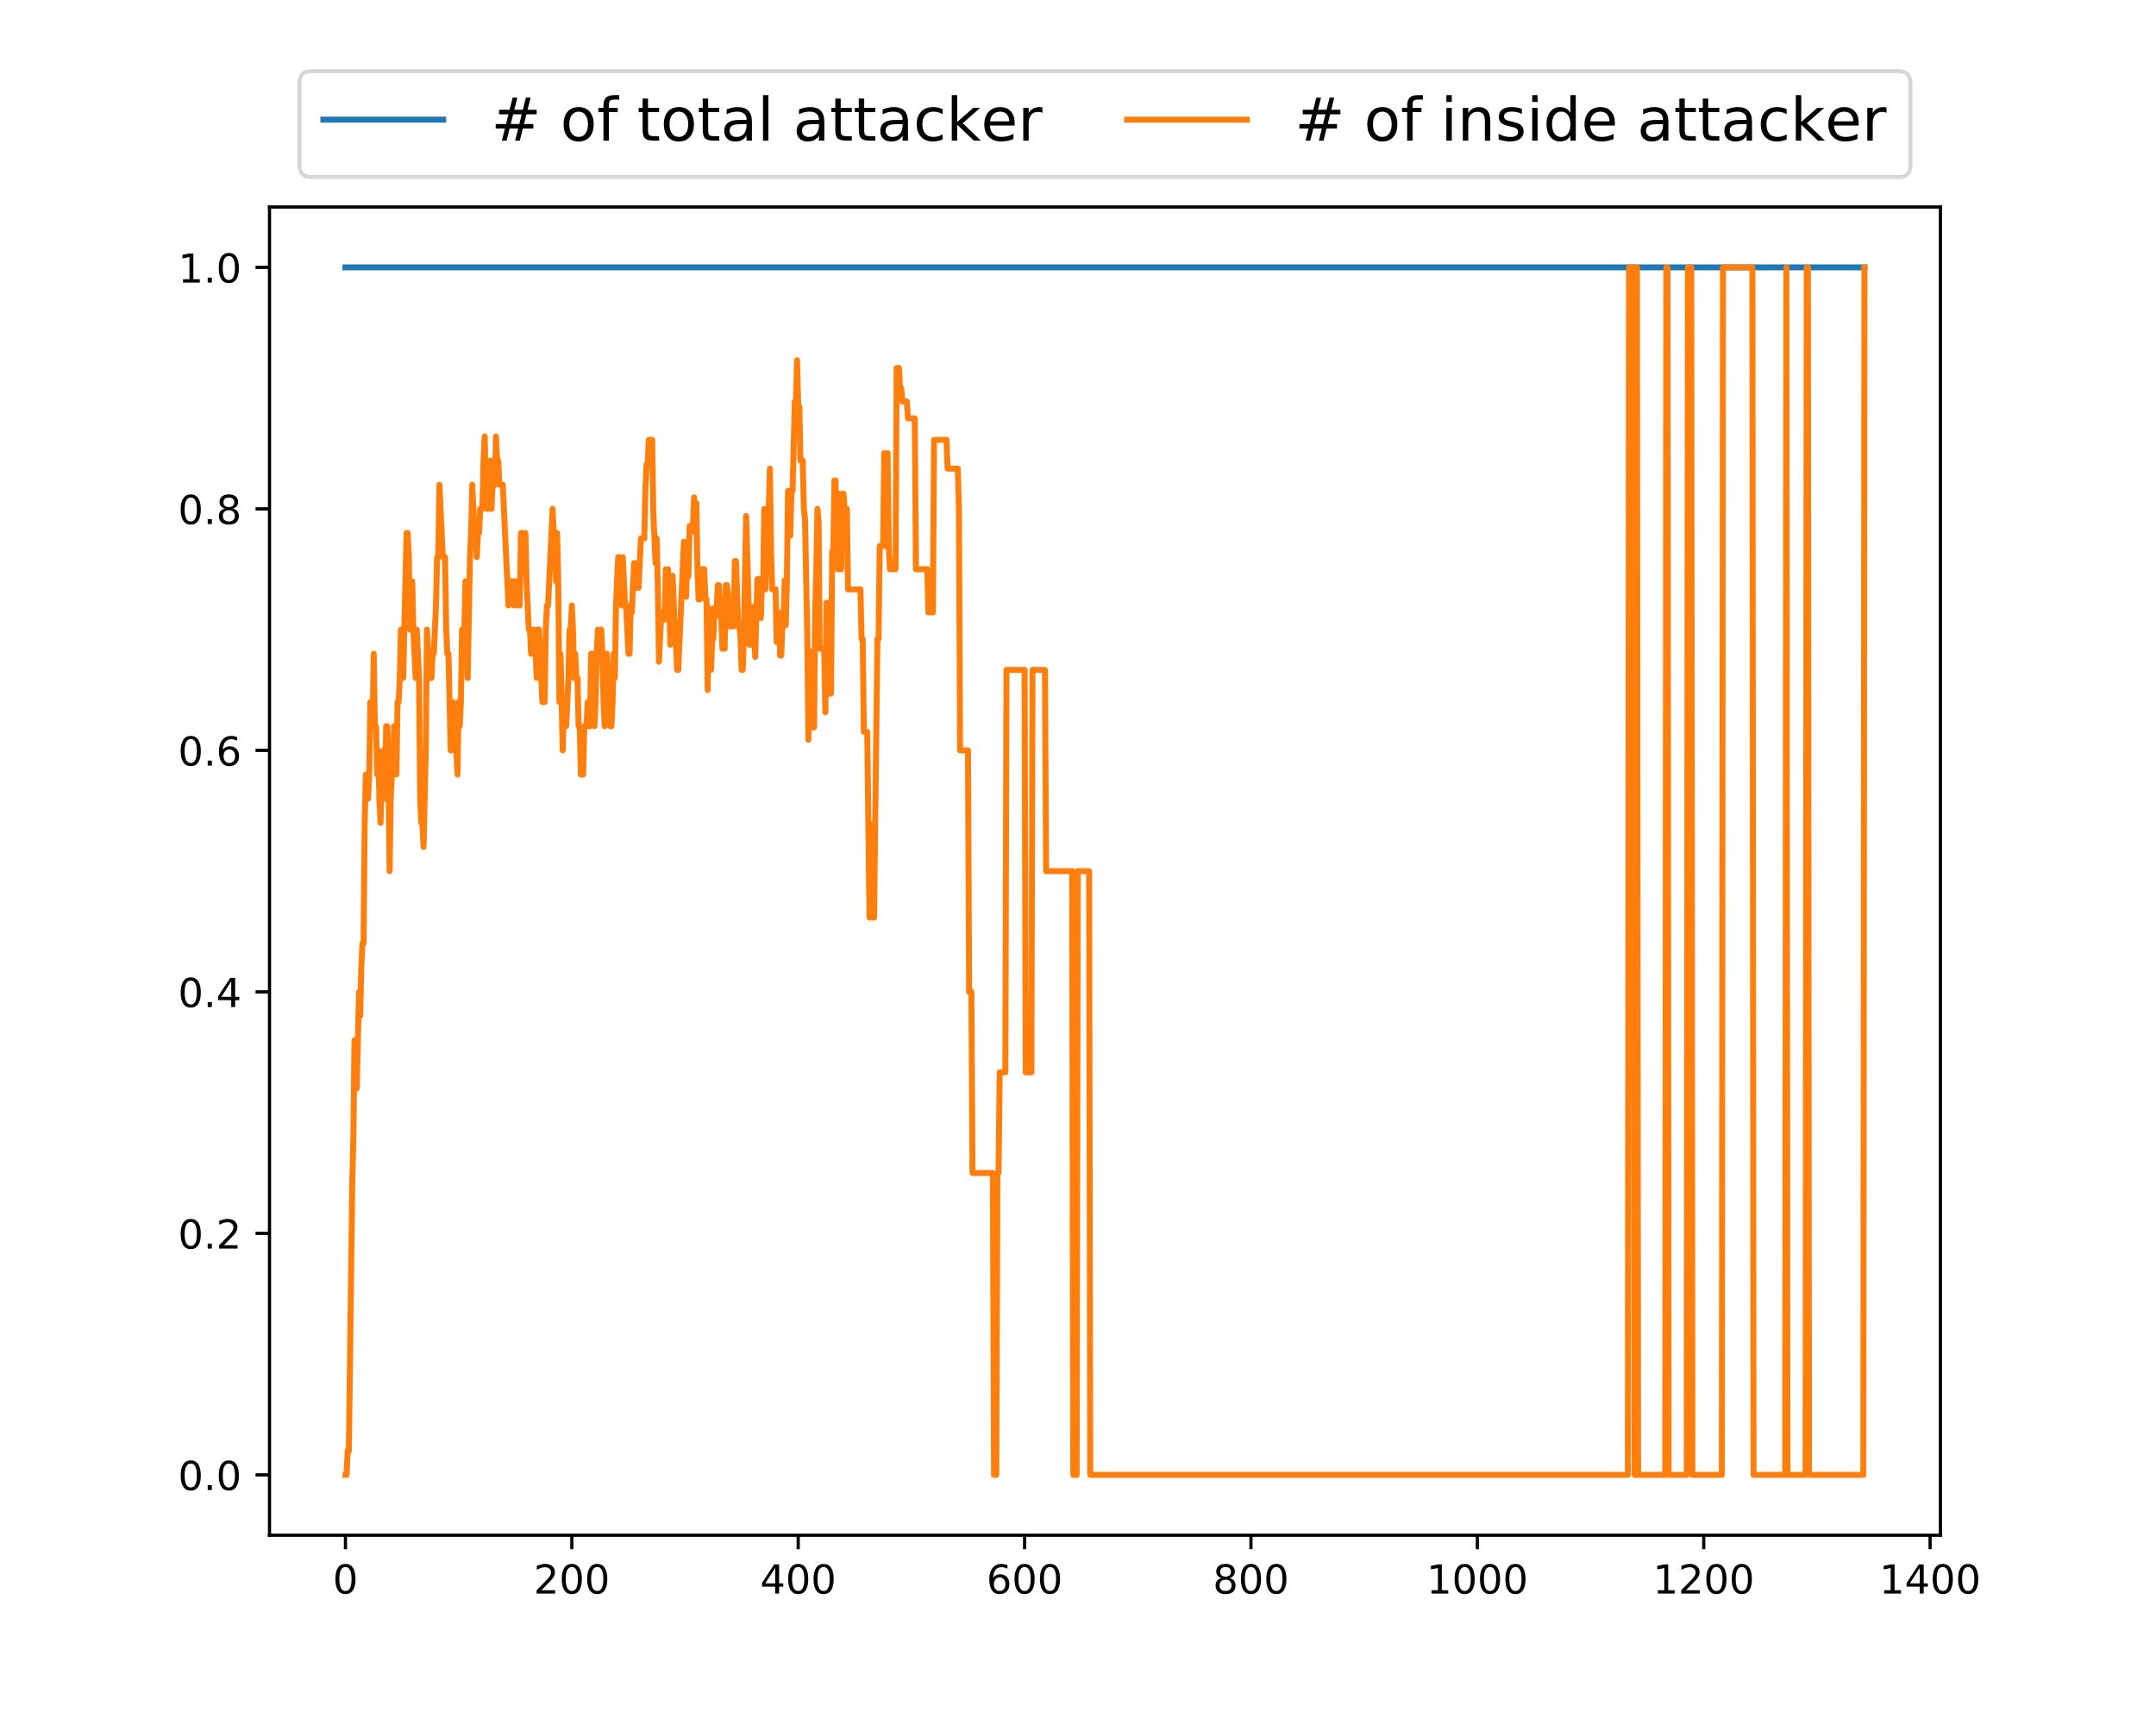
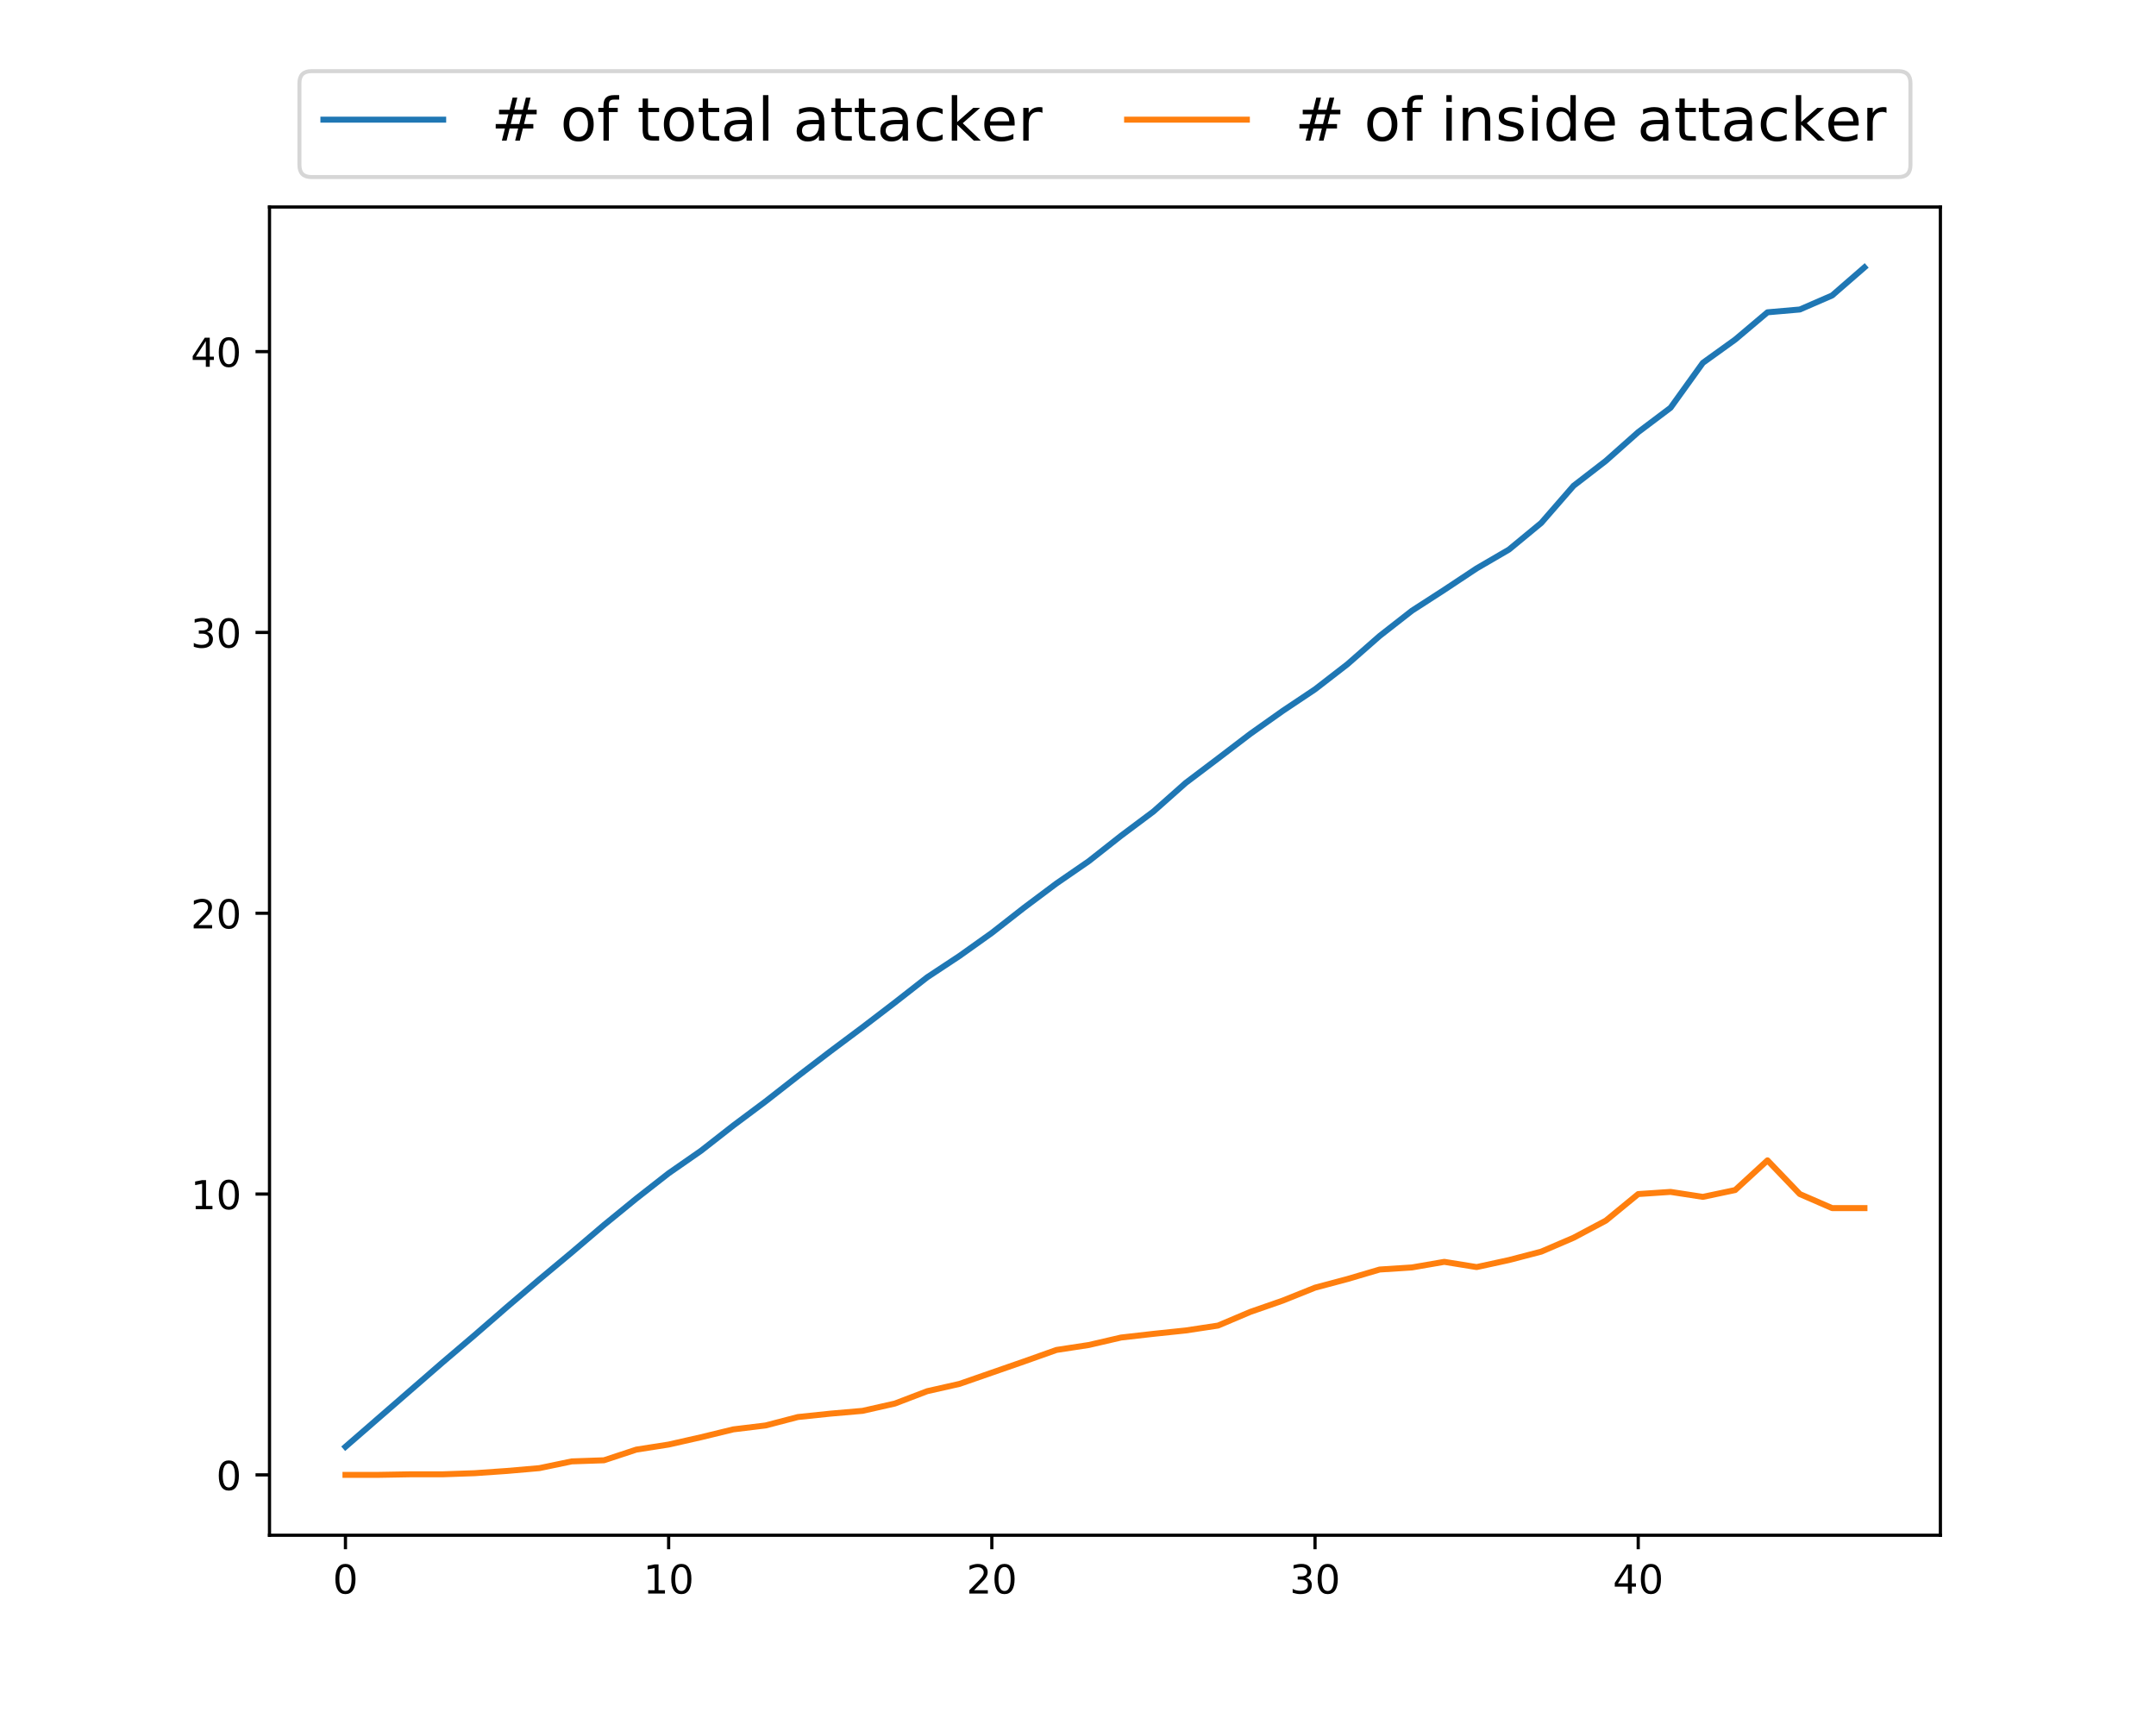
<svg xmlns="http://www.w3.org/2000/svg" xmlns:xlink="http://www.w3.org/1999/xlink" height="432pt" version="1.1" viewBox="0 0 540 432" width="540pt">
  <defs>
    <style type="text/css">
*{stroke-linecap:butt;stroke-linejoin:round;}
  </style>
  </defs>
  <g id="figure_1">
    <g id="patch_1">
      <path d="M 0 432  L 540 432  L 540 0  L 0 0  z " style="fill:#ffffff;" />
    </g>
    <g id="axes_1">
      <g id="patch_2">
        <path d="M 67.5 384.48  L 486 384.48  L 486 51.84  L 67.5 51.84  z " style="fill:#ffffff;" />
      </g>
      <g id="matplotlib.axis_1">
        <g id="xtick_1">
          <g id="line2d_1">
            <defs>
-               <path d="M 0 0  L 0 3.5  " id="mf6041e10b8" style="stroke:#000000;stroke-width:0.8;" />
-             </defs>
-             <g>
-               <use style="stroke:#000000;stroke-width:0.8;" x="86.523" xlink:href="#mf6041e10b8" y="384.48" />
+               <path d="M 0 0  L 0 3.5  " id="m446673464d" style="stroke:#000000;stroke-width:0.8;" />
+             </defs>
+             <g>
+               <use style="stroke:#000000;stroke-width:0.8;" x="86.523" xlink:href="#m446673464d" y="384.48" />
            </g>
          </g>
          <g id="text_1">
            <defs>
              <path d="M 31.781 66.406  Q 24.172 66.406 20.328 58.906  Q 16.5 51.422 16.5 36.375  Q 16.5 21.391 20.328 13.891  Q 24.172 6.391 31.781 6.391  Q 39.453 6.391 43.281 13.891  Q 47.125 21.391 47.125 36.375  Q 47.125 51.422 43.281 58.906  Q 39.453 66.406 31.781 66.406  z M 31.781 74.219  Q 44.047 74.219 50.516 64.516  Q 56.984 54.828 56.984 36.375  Q 56.984 17.969 50.516 8.266  Q 44.047 -1.422 31.781 -1.422  Q 19.531 -1.422 13.062 8.266  Q 6.594 17.969 6.594 36.375  Q 6.594 54.828 13.062 64.516  Q 19.531 74.219 31.781 74.219  z " id="DejaVuSans-48" />
            </defs>
            <g transform="translate(83.34148 399.0784)scale(0.1 -0.1)">
              <use xlink:href="#DejaVuSans-48" />
            </g>
          </g>
        </g>
        <g id="xtick_2">
          <g id="line2d_2">
            <g>
-               <use style="stroke:#000000;stroke-width:0.8;" x="143.222" xlink:href="#mf6041e10b8" y="384.48" />
+               <use style="stroke:#000000;stroke-width:0.8;" x="167.471" xlink:href="#m446673464d" y="384.48" />
            </g>
          </g>
          <g id="text_2">
            <defs>
-               <path d="M 19.188 8.297  L 53.609 8.297  L 53.609 0  L 7.328 0  L 7.328 8.297  Q 12.938 14.109 22.625 23.891  Q 32.328 33.688 34.812 36.531  Q 39.547 41.844 41.422 45.531  Q 43.312 49.219 43.312 52.781  Q 43.312 58.594 39.234 62.25  Q 35.156 65.922 28.609 65.922  Q 23.969 65.922 18.812 64.312  Q 13.672 62.703 7.812 59.422  L 7.812 69.391  Q 13.766 71.781 18.938 73  Q 24.125 74.219 28.422 74.219  Q 39.75 74.219 46.484 68.547  Q 53.219 62.891 53.219 53.422  Q 53.219 48.922 51.531 44.891  Q 49.859 40.875 45.406 35.406  Q 44.188 33.984 37.641 27.219  Q 31.109 20.453 19.188 8.297  z " id="DejaVuSans-50" />
-             </defs>
-             <g transform="translate(133.6786 399.0784)scale(0.1 -0.1)">
-               <use xlink:href="#DejaVuSans-50" />
-               <use x="63.623" xlink:href="#DejaVuSans-48" />
-               <use x="127.246" xlink:href="#DejaVuSans-48" />
+               <path d="M 12.406 8.297  L 28.516 8.297  L 28.516 63.922  L 10.984 60.406  L 10.984 69.391  L 28.422 72.906  L 38.281 72.906  L 38.281 8.297  L 54.391 8.297  L 54.391 0  L 12.406 0  z " id="DejaVuSans-49" />
+             </defs>
+             <g transform="translate(161.108 399.0784)scale(0.1 -0.1)">
+               <use xlink:href="#DejaVuSans-49" />
+               <use x="63.623" xlink:href="#DejaVuSans-48" />
            </g>
          </g>
        </g>
        <g id="xtick_3">
          <g id="line2d_3">
            <g>
-               <use style="stroke:#000000;stroke-width:0.8;" x="199.922" xlink:href="#mf6041e10b8" y="384.48" />
+               <use style="stroke:#000000;stroke-width:0.8;" x="248.418" xlink:href="#m446673464d" y="384.48" />
            </g>
          </g>
          <g id="text_3">
            <defs>
-               <path d="M 37.797 64.312  L 12.891 25.391  L 37.797 25.391  z M 35.203 72.906  L 47.609 72.906  L 47.609 25.391  L 58.016 25.391  L 58.016 17.188  L 47.609 17.188  L 47.609 0  L 37.797 0  L 37.797 17.188  L 4.891 17.188  L 4.891 26.703  z " id="DejaVuSans-52" />
-             </defs>
-             <g transform="translate(190.3782 399.0784)scale(0.1 -0.1)">
-               <use xlink:href="#DejaVuSans-52" />
-               <use x="63.623" xlink:href="#DejaVuSans-48" />
-               <use x="127.246" xlink:href="#DejaVuSans-48" />
+               <path d="M 19.188 8.297  L 53.609 8.297  L 53.609 0  L 7.328 0  L 7.328 8.297  Q 12.938 14.109 22.625 23.891  Q 32.328 33.688 34.812 36.531  Q 39.547 41.844 41.422 45.531  Q 43.312 49.219 43.312 52.781  Q 43.312 58.594 39.234 62.25  Q 35.156 65.922 28.609 65.922  Q 23.969 65.922 18.812 64.312  Q 13.672 62.703 7.812 59.422  L 7.812 69.391  Q 13.766 71.781 18.938 73  Q 24.125 74.219 28.422 74.219  Q 39.75 74.219 46.484 68.547  Q 53.219 62.891 53.219 53.422  Q 53.219 48.922 51.531 44.891  Q 49.859 40.875 45.406 35.406  Q 44.188 33.984 37.641 27.219  Q 31.109 20.453 19.188 8.297  z " id="DejaVuSans-50" />
+             </defs>
+             <g transform="translate(242.0558 399.0784)scale(0.1 -0.1)">
+               <use xlink:href="#DejaVuSans-50" />
+               <use x="63.623" xlink:href="#DejaVuSans-48" />
            </g>
          </g>
        </g>
        <g id="xtick_4">
          <g id="line2d_4">
            <g>
-               <use style="stroke:#000000;stroke-width:0.8;" x="256.622" xlink:href="#mf6041e10b8" y="384.48" />
+               <use style="stroke:#000000;stroke-width:0.8;" x="329.366" xlink:href="#m446673464d" y="384.48" />
            </g>
          </g>
          <g id="text_4">
            <defs>
-               <path d="M 33.016 40.375  Q 26.375 40.375 22.484 35.828  Q 18.609 31.297 18.609 23.391  Q 18.609 15.531 22.484 10.953  Q 26.375 6.391 33.016 6.391  Q 39.656 6.391 43.531 10.953  Q 47.406 15.531 47.406 23.391  Q 47.406 31.297 43.531 35.828  Q 39.656 40.375 33.016 40.375  z M 52.594 71.297  L 52.594 62.312  Q 48.875 64.062 45.094 64.984  Q 41.312 65.922 37.594 65.922  Q 27.828 65.922 22.672 59.328  Q 17.531 52.734 16.797 39.406  Q 19.672 43.656 24.016 45.922  Q 28.375 48.188 33.594 48.188  Q 44.578 48.188 50.953 41.516  Q 57.328 34.859 57.328 23.391  Q 57.328 12.156 50.688 5.359  Q 44.047 -1.422 33.016 -1.422  Q 20.359 -1.422 13.672 8.266  Q 6.984 17.969 6.984 36.375  Q 6.984 53.656 15.188 63.938  Q 23.391 74.219 37.203 74.219  Q 40.922 74.219 44.703 73.484  Q 48.484 72.75 52.594 71.297  z " id="DejaVuSans-54" />
-             </defs>
-             <g transform="translate(247.0779 399.0784)scale(0.1 -0.1)">
-               <use xlink:href="#DejaVuSans-54" />
-               <use x="63.623" xlink:href="#DejaVuSans-48" />
-               <use x="127.246" xlink:href="#DejaVuSans-48" />
+               <path d="M 40.578 39.312  Q 47.656 37.797 51.625 33  Q 55.609 28.219 55.609 21.188  Q 55.609 10.406 48.188 4.484  Q 40.766 -1.422 27.094 -1.422  Q 22.516 -1.422 17.656 -0.516  Q 12.797 0.391 7.625 2.203  L 7.625 11.719  Q 11.719 9.328 16.594 8.109  Q 21.484 6.891 26.812 6.891  Q 36.078 6.891 40.938 10.547  Q 45.797 14.203 45.797 21.188  Q 45.797 27.641 41.281 31.266  Q 36.766 34.906 28.719 34.906  L 20.219 34.906  L 20.219 43.016  L 29.109 43.016  Q 36.375 43.016 40.234 45.922  Q 44.094 48.828 44.094 54.297  Q 44.094 59.906 40.109 62.906  Q 36.141 65.922 28.719 65.922  Q 24.656 65.922 20.016 65.031  Q 15.375 64.156 9.812 62.312  L 9.812 71.094  Q 15.438 72.656 20.344 73.438  Q 25.25 74.219 29.594 74.219  Q 40.828 74.219 47.359 69.109  Q 53.906 64.016 53.906 55.328  Q 53.906 49.266 50.438 45.094  Q 46.969 40.922 40.578 39.312  z " id="DejaVuSans-51" />
+             </defs>
+             <g transform="translate(323.0036 399.0784)scale(0.1 -0.1)">
+               <use xlink:href="#DejaVuSans-51" />
+               <use x="63.623" xlink:href="#DejaVuSans-48" />
            </g>
          </g>
        </g>
        <g id="xtick_5">
          <g id="line2d_5">
            <g>
-               <use style="stroke:#000000;stroke-width:0.8;" x="313.321" xlink:href="#mf6041e10b8" y="384.48" />
+               <use style="stroke:#000000;stroke-width:0.8;" x="410.314" xlink:href="#m446673464d" y="384.48" />
            </g>
          </g>
          <g id="text_5">
            <defs>
-               <path d="M 31.781 34.625  Q 24.75 34.625 20.719 30.859  Q 16.703 27.094 16.703 20.516  Q 16.703 13.922 20.719 10.156  Q 24.75 6.391 31.781 6.391  Q 38.812 6.391 42.859 10.172  Q 46.922 13.969 46.922 20.516  Q 46.922 27.094 42.891 30.859  Q 38.875 34.625 31.781 34.625  z M 21.922 38.812  Q 15.578 40.375 12.031 44.719  Q 8.5 49.078 8.5 55.328  Q 8.5 64.062 14.719 69.141  Q 20.953 74.219 31.781 74.219  Q 42.672 74.219 48.875 69.141  Q 55.078 64.062 55.078 55.328  Q 55.078 49.078 51.531 44.719  Q 48 40.375 41.703 38.812  Q 48.828 37.156 52.797 32.312  Q 56.781 27.484 56.781 20.516  Q 56.781 9.906 50.312 4.234  Q 43.844 -1.422 31.781 -1.422  Q 19.734 -1.422 13.25 4.234  Q 6.781 9.906 6.781 20.516  Q 6.781 27.484 10.781 32.312  Q 14.797 37.156 21.922 38.812  z M 18.312 54.391  Q 18.312 48.734 21.844 45.562  Q 25.391 42.391 31.781 42.391  Q 38.141 42.391 41.719 45.562  Q 45.312 48.734 45.312 54.391  Q 45.312 60.062 41.719 63.234  Q 38.141 66.406 31.781 66.406  Q 25.391 66.406 21.844 63.234  Q 18.312 60.062 18.312 54.391  z " id="DejaVuSans-56" />
-             </defs>
-             <g transform="translate(303.7775 399.0784)scale(0.1 -0.1)">
-               <use xlink:href="#DejaVuSans-56" />
-               <use x="63.623" xlink:href="#DejaVuSans-48" />
-               <use x="127.246" xlink:href="#DejaVuSans-48" />
-             </g>
-           </g>
-         </g>
-         <g id="xtick_6">
-           <g id="line2d_6">
-             <g>
-               <use style="stroke:#000000;stroke-width:0.8;" x="370.021" xlink:href="#mf6041e10b8" y="384.48" />
-             </g>
-           </g>
-           <g id="text_6">
-             <defs>
-               <path d="M 12.406 8.297  L 28.516 8.297  L 28.516 63.922  L 10.984 60.406  L 10.984 69.391  L 28.422 72.906  L 38.281 72.906  L 38.281 8.297  L 54.391 8.297  L 54.391 0  L 12.406 0  z " id="DejaVuSans-49" />
-             </defs>
-             <g transform="translate(357.2959 399.0784)scale(0.1 -0.1)">
-               <use xlink:href="#DejaVuSans-49" />
-               <use x="63.623" xlink:href="#DejaVuSans-48" />
-               <use x="127.246" xlink:href="#DejaVuSans-48" />
-               <use x="190.869" xlink:href="#DejaVuSans-48" />
-             </g>
-           </g>
-         </g>
-         <g id="xtick_7">
-           <g id="line2d_7">
-             <g>
-               <use style="stroke:#000000;stroke-width:0.8;" x="426.721" xlink:href="#mf6041e10b8" y="384.48" />
-             </g>
-           </g>
-           <g id="text_7">
-             <g transform="translate(413.9955 399.0784)scale(0.1 -0.1)">
-               <use xlink:href="#DejaVuSans-49" />
-               <use x="63.623" xlink:href="#DejaVuSans-50" />
-               <use x="127.246" xlink:href="#DejaVuSans-48" />
-               <use x="190.869" xlink:href="#DejaVuSans-48" />
-             </g>
-           </g>
-         </g>
-         <g id="xtick_8">
-           <g id="line2d_8">
-             <g>
-               <use style="stroke:#000000;stroke-width:0.8;" x="483.42" xlink:href="#mf6041e10b8" y="384.48" />
-             </g>
-           </g>
-           <g id="text_8">
-             <g transform="translate(470.6952 399.0784)scale(0.1 -0.1)">
-               <use xlink:href="#DejaVuSans-49" />
-               <use x="63.623" xlink:href="#DejaVuSans-52" />
-               <use x="127.246" xlink:href="#DejaVuSans-48" />
-               <use x="190.869" xlink:href="#DejaVuSans-48" />
+               <path d="M 37.797 64.312  L 12.891 25.391  L 37.797 25.391  z M 35.203 72.906  L 47.609 72.906  L 47.609 25.391  L 58.016 25.391  L 58.016 17.188  L 47.609 17.188  L 47.609 0  L 37.797 0  L 37.797 17.188  L 4.891 17.188  L 4.891 26.703  z " id="DejaVuSans-52" />
+             </defs>
+             <g transform="translate(403.9513 399.0784)scale(0.1 -0.1)">
+               <use xlink:href="#DejaVuSans-52" />
+               <use x="63.623" xlink:href="#DejaVuSans-48" />
            </g>
          </g>
        </g>
      </g>
      <g id="matplotlib.axis_2">
        <g id="ytick_1">
+           <g id="line2d_6">
+             <defs>
+               <path d="M 0 0  L -3.5 0  " id="m85ae3be8d2" style="stroke:#000000;stroke-width:0.8;" />
+             </defs>
+             <g>
+               <use style="stroke:#000000;stroke-width:0.8;" x="67.5" xlink:href="#m85ae3be8d2" y="369.36" />
+             </g>
+           </g>
+           <g id="text_6">
+             <g transform="translate(54.1375 373.1592)scale(0.1 -0.1)">
+               <use xlink:href="#DejaVuSans-48" />
+             </g>
+           </g>
+         </g>
+         <g id="ytick_2">
+           <g id="line2d_7">
+             <g>
+               <use style="stroke:#000000;stroke-width:0.8;" x="67.5" xlink:href="#m85ae3be8d2" y="299.034" />
+             </g>
+           </g>
+           <g id="text_7">
+             <g transform="translate(47.775 302.8336)scale(0.1 -0.1)">
+               <use xlink:href="#DejaVuSans-49" />
+               <use x="63.623" xlink:href="#DejaVuSans-48" />
+             </g>
+           </g>
+         </g>
+         <g id="ytick_3">
+           <g id="line2d_8">
+             <g>
+               <use style="stroke:#000000;stroke-width:0.8;" x="67.5" xlink:href="#m85ae3be8d2" y="228.709" />
+             </g>
+           </g>
+           <g id="text_8">
+             <g transform="translate(47.775 232.5081)scale(0.1 -0.1)">
+               <use xlink:href="#DejaVuSans-50" />
+               <use x="63.623" xlink:href="#DejaVuSans-48" />
+             </g>
+           </g>
+         </g>
+         <g id="ytick_4">
          <g id="line2d_9">
-             <defs>
-               <path d="M 0 0  L -3.5 0  " id="mbf4088a7c7" style="stroke:#000000;stroke-width:0.8;" />
-             </defs>
-             <g>
-               <use style="stroke:#000000;stroke-width:0.8;" x="67.5" xlink:href="#mbf4088a7c7" y="369.36" />
+             <g>
+               <use style="stroke:#000000;stroke-width:0.8;" x="67.5" xlink:href="#m85ae3be8d2" y="158.383" />
            </g>
          </g>
          <g id="text_9">
-             <defs>
-               <path d="M 10.688 12.406  L 21 12.406  L 21 0  L 10.688 0  z " id="DejaVuSans-46" />
-             </defs>
-             <g transform="translate(44.59687 373.1592)scale(0.1 -0.1)">
-               <use xlink:href="#DejaVuSans-48" />
-               <use x="63.623" xlink:href="#DejaVuSans-46" />
-               <use x="95.41" xlink:href="#DejaVuSans-48" />
-             </g>
-           </g>
-         </g>
-         <g id="ytick_2">
+             <g transform="translate(47.775 162.1825)scale(0.1 -0.1)">
+               <use xlink:href="#DejaVuSans-51" />
+               <use x="63.623" xlink:href="#DejaVuSans-48" />
+             </g>
+           </g>
+         </g>
+         <g id="ytick_5">
          <g id="line2d_10">
            <g>
-               <use style="stroke:#000000;stroke-width:0.8;" x="67.5" xlink:href="#mbf4088a7c7" y="308.88" />
+               <use style="stroke:#000000;stroke-width:0.8;" x="67.5" xlink:href="#m85ae3be8d2" y="88.058" />
            </g>
          </g>
          <g id="text_10">
-             <g transform="translate(44.59687 312.6792)scale(0.1 -0.1)">
-               <use xlink:href="#DejaVuSans-48" />
-               <use x="63.623" xlink:href="#DejaVuSans-46" />
-               <use x="95.41" xlink:href="#DejaVuSans-50" />
-             </g>
-           </g>
-         </g>
-         <g id="ytick_3">
-           <g id="line2d_11">
-             <g>
-               <use style="stroke:#000000;stroke-width:0.8;" x="67.5" xlink:href="#mbf4088a7c7" y="248.4" />
-             </g>
-           </g>
-           <g id="text_11">
-             <g transform="translate(44.59687 252.1992)scale(0.1 -0.1)">
-               <use xlink:href="#DejaVuSans-48" />
-               <use x="63.623" xlink:href="#DejaVuSans-46" />
-               <use x="95.41" xlink:href="#DejaVuSans-52" />
-             </g>
-           </g>
-         </g>
-         <g id="ytick_4">
-           <g id="line2d_12">
-             <g>
-               <use style="stroke:#000000;stroke-width:0.8;" x="67.5" xlink:href="#mbf4088a7c7" y="187.92" />
-             </g>
-           </g>
-           <g id="text_12">
-             <g transform="translate(44.59687 191.7192)scale(0.1 -0.1)">
-               <use xlink:href="#DejaVuSans-48" />
-               <use x="63.623" xlink:href="#DejaVuSans-46" />
-               <use x="95.41" xlink:href="#DejaVuSans-54" />
-             </g>
-           </g>
-         </g>
-         <g id="ytick_5">
-           <g id="line2d_13">
-             <g>
-               <use style="stroke:#000000;stroke-width:0.8;" x="67.5" xlink:href="#mbf4088a7c7" y="127.44" />
-             </g>
-           </g>
-           <g id="text_13">
-             <g transform="translate(44.59687 131.2392)scale(0.1 -0.1)">
-               <use xlink:href="#DejaVuSans-48" />
-               <use x="63.623" xlink:href="#DejaVuSans-46" />
-               <use x="95.41" xlink:href="#DejaVuSans-56" />
-             </g>
-           </g>
-         </g>
-         <g id="ytick_6">
-           <g id="line2d_14">
-             <g>
-               <use style="stroke:#000000;stroke-width:0.8;" x="67.5" xlink:href="#mbf4088a7c7" y="66.96" />
-             </g>
-           </g>
-           <g id="text_14">
-             <g transform="translate(44.59687 70.75922)scale(0.1 -0.1)">
-               <use xlink:href="#DejaVuSans-49" />
-               <use x="63.623" xlink:href="#DejaVuSans-46" />
-               <use x="95.41" xlink:href="#DejaVuSans-48" />
-             </g>
-           </g>
-         </g>
-       </g>
-       <g id="line2d_15">
-         <path clip-path="url(#p715ddc613b)" d="M 86.523 66.96  L 466.977 66.96  L 466.977 66.96  " style="fill:none;stroke:#1f77b4;stroke-linecap:square;stroke-width:1.5;" />
-       </g>
-       <g id="line2d_16">
-         <path clip-path="url(#p715ddc613b)" d="M 86.523 369.36  L 86.806 369.36  L 87.09 363.312  L 87.373 363.312  L 88.224 296.784  L 88.507 284.688  L 88.791 260.496  L 89.358 272.592  L 89.925 248.4  L 90.208 254.448  L 90.492 242.352  L 90.775 236.304  L 91.059 236.304  L 91.342 206.064  L 91.626 193.968  L 91.909 200.016  L 92.193 200.016  L 92.476 193.968  L 92.76 175.824  L 93.043 181.872  L 93.327 181.872  L 93.61 163.728  L 93.894 181.872  L 94.177 181.872  L 94.461 193.968  L 94.744 187.92  L 95.028 200.016  L 95.311 206.064  L 95.595 193.968  L 95.878 193.968  L 96.162 187.92  L 96.445 200.016  L 96.729 181.872  L 97.012 181.872  L 97.296 193.968  L 97.579 218.16  L 97.863 200.016  L 98.146 193.968  L 98.43 193.968  L 98.713 181.872  L 99.28 193.968  L 99.564 175.824  L 99.847 175.824  L 100.131 169.776  L 100.414 157.68  L 100.698 157.68  L 100.981 169.776  L 101.832 133.488  L 102.115 133.488  L 102.399 139.536  L 102.682 157.68  L 102.966 145.584  L 103.249 145.584  L 103.533 157.68  L 104.1 169.776  L 104.383 157.68  L 104.95 169.776  L 105.234 200.016  L 105.517 206.064  L 105.801 206.064  L 106.084 212.112  L 106.651 187.92  L 106.935 157.68  L 107.502 169.776  L 108.069 169.776  L 108.352 163.728  L 108.636 163.728  L 109.203 151.632  L 109.486 139.536  L 109.77 139.536  L 110.053 121.392  L 110.904 139.536  L 111.471 139.536  L 111.754 157.68  L 112.038 163.728  L 112.321 163.728  L 112.888 187.92  L 113.172 175.824  L 113.455 175.824  L 113.739 187.92  L 114.022 181.872  L 114.589 193.968  L 114.873 175.824  L 115.156 181.872  L 115.44 175.824  L 115.723 157.68  L 116.29 157.68  L 116.574 145.584  L 117.141 169.776  L 117.708 139.536  L 117.991 133.488  L 118.275 121.392  L 118.842 133.488  L 119.125 133.488  L 119.409 139.536  L 119.692 133.488  L 119.976 133.488  L 120.259 127.44  L 120.826 127.44  L 121.11 115.344  L 121.393 109.296  L 121.677 121.392  L 121.96 127.44  L 122.243 127.44  L 122.81 115.344  L 123.094 127.44  L 123.377 121.392  L 123.944 121.392  L 124.228 109.296  L 124.511 115.344  L 124.795 115.344  L 125.078 121.392  L 125.929 121.392  L 127.346 151.632  L 127.63 145.584  L 128.48 145.584  L 128.764 151.632  L 129.047 145.584  L 129.614 145.584  L 129.898 151.632  L 130.181 151.632  L 130.465 133.488  L 131.032 133.488  L 131.315 139.536  L 131.599 133.488  L 131.882 145.584  L 132.449 157.68  L 132.733 157.68  L 133.016 163.728  L 133.3 163.728  L 133.583 157.68  L 133.867 157.68  L 134.434 169.776  L 134.717 157.68  L 135.001 157.68  L 135.851 175.824  L 136.418 175.824  L 136.702 157.68  L 136.985 151.632  L 137.269 151.632  L 138.403 127.44  L 138.686 133.488  L 138.97 133.488  L 139.253 145.584  L 139.537 133.488  L 139.82 145.584  L 140.104 175.824  L 140.387 163.728  L 140.954 187.92  L 141.238 175.824  L 141.521 181.872  L 141.805 181.872  L 142.372 169.776  L 142.655 157.68  L 142.939 157.68  L 143.222 151.632  L 143.506 157.68  L 143.789 169.776  L 144.073 163.728  L 144.356 169.776  L 144.64 169.776  L 144.923 181.872  L 145.207 181.872  L 145.49 193.968  L 145.774 187.92  L 146.057 193.968  L 146.341 181.872  L 146.908 181.872  L 147.191 175.824  L 147.475 181.872  L 147.758 181.872  L 148.042 163.728  L 148.325 163.728  L 148.609 169.776  L 148.892 181.872  L 149.176 175.824  L 149.459 163.728  L 149.743 157.68  L 150.026 163.728  L 150.31 163.728  L 150.593 157.68  L 150.877 163.728  L 151.16 175.824  L 151.444 181.872  L 151.727 169.776  L 152.011 163.728  L 152.294 169.776  L 152.578 169.776  L 152.861 181.872  L 153.145 181.872  L 153.428 175.824  L 153.712 163.728  L 153.995 169.776  L 154.279 151.632  L 154.846 139.536  L 155.129 139.536  L 155.696 151.632  L 155.98 139.536  L 156.547 151.632  L 156.83 151.632  L 157.397 163.728  L 157.681 163.728  L 157.964 151.632  L 158.248 153.36  L 158.815 141.017  L 159.098 141.017  L 159.382 147.189  L 159.949 147.189  L 160.516 134.846  L 161.366 134.846  L 161.65 122.503  L 161.933 116.331  L 162.217 116.331  L 162.5 110.16  L 163.351 110.16  L 163.634 128.674  L 164.201 141.017  L 164.485 134.846  L 164.768 147.189  L 165.052 165.703  L 165.619 153.36  L 166.186 153.36  L 166.469 155.16  L 166.753 142.56  L 167.32 142.56  L 167.603 148.86  L 167.887 161.46  L 168.17 155.16  L 168.454 144.169  L 168.737 150.603  L 169.021 161.04  L 169.304 161.04  L 169.588 167.76  L 169.871 167.76  L 171.289 135.687  L 171.856 149.433  L 172.139 137.286  L 172.423 144.318  L 172.706 131.76  L 173.557 131.76  L 173.84 124.56  L 174.124 133.34  L 174.407 125.965  L 174.691 142.56  L 174.974 150.12  L 175.258 150.12  L 175.541 142.56  L 176.392 142.56  L 176.675 150.12  L 176.959 150.12  L 177.242 172.8  L 177.526 152.252  L 177.809 167.76  L 178.093 167.76  L 178.376 160.006  L 178.66 160.006  L 178.943 152.252  L 179.51 152.252  L 179.794 146.539  L 180.077 146.539  L 180.361 154.497  L 180.644 154.497  L 180.928 162.455  L 181.495 162.455  L 181.778 146.539  L 182.062 146.539  L 182.345 148.69  L 182.629 156.863  L 183.763 156.863  L 184.046 140.517  L 184.33 140.517  L 184.897 156.863  L 185.18 156.863  L 185.464 159.36  L 185.747 167.76  L 186.031 167.76  L 186.314 159.36  L 186.881 129.219  L 187.448 149.433  L 187.732 161.46  L 188.015 161.46  L 188.299 152.01  L 188.582 152.01  L 188.866 154.754  L 189.149 164.508  L 189.716 144.999  L 190.283 144.999  L 190.567 154.754  L 190.85 144.999  L 191.134 147.6  L 191.417 127.44  L 191.701 147.6  L 191.984 137.52  L 192.268 137.52  L 192.835 117.36  L 193.118 137.52  L 193.402 147.6  L 194.252 147.6  L 194.536 160.808  L 194.819 160.808  L 195.103 153.36  L 195.386 164.16  L 195.67 164.16  L 195.953 156.56  L 196.237 156.56  L 196.52 145.36  L 196.804 156.56  L 197.087 145.36  L 197.371 122.96  L 197.654 122.96  L 197.938 134.16  L 198.221 122.96  L 198.505 122.96  L 199.072 100.56  L 199.355 100.56  L 199.638 90.222  L 199.922 101.852  L 200.205 101.852  L 200.489 115.344  L 201.056 115.344  L 201.339 127.44  L 201.623 129.96  L 202.19 158.995  L 202.473 185.29  L 203.04 163.178  L 203.324 167.76  L 203.607 182.16  L 203.891 182.16  L 204.174 153.36  L 204.458 142.56  L 204.741 127.44  L 205.025 130.623  L 205.308 162.455  L 206.442 162.455  L 206.726 178.371  L 207.009 150.96  L 207.293 150.96  L 207.576 173.689  L 208.143 173.689  L 208.427 138.113  L 208.71 138.113  L 208.994 120.325  L 209.277 120.325  L 209.561 138.113  L 209.844 142.56  L 210.128 123.66  L 210.411 142.56  L 210.695 142.56  L 210.978 123.66  L 211.262 123.66  L 211.545 127.44  L 212.112 127.44  L 212.396 147.6  L 215.514 147.6  L 215.798 160.006  L 216.081 160.006  L 216.365 183.268  L 217.215 183.268  L 217.782 229.791  L 218.066 206.529  L 218.349 206.529  L 218.633 229.791  L 218.916 229.791  L 219.767 160.006  L 220.05 160.006  L 220.334 136.745  L 221.184 136.745  L 221.468 113.483  L 221.751 136.745  L 222.035 136.745  L 222.318 113.483  L 222.602 136.745  L 222.885 142.56  L 224.303 142.56  L 224.586 92.16  L 225.153 92.16  L 225.437 97.2  L 225.72 97.2  L 226.004 100.56  L 227.138 100.56  L 227.421 104.76  L 229.122 104.76  L 229.406 142.56  L 232.241 142.56  L 232.524 153.36  L 233.658 153.36  L 233.942 110.16  L 237.06 110.16  L 237.344 117.36  L 239.895 117.36  L 240.179 127.44  L 240.462 187.92  L 242.447 187.92  L 242.73 248.4  L 243.297 248.4  L 243.581 293.76  L 248.684 293.76  L 248.967 369.36  L 249.534 369.36  L 249.818 293.76  L 250.101 293.76  L 250.385 268.56  L 251.802 268.56  L 252.086 167.76  L 256.622 167.76  L 256.905 268.56  L 258.323 268.56  L 258.606 167.76  L 261.725 167.76  L 262.008 218.16  L 268.529 218.16  L 268.812 369.36  L 269.663 369.36  L 269.946 218.16  L 272.781 218.16  L 273.065 369.36  L 407.726 369.36  L 408.01 66.96  L 409.144 66.96  L 409.427 369.36  L 409.711 369.36  L 409.994 66.96  L 410.278 369.36  L 417.082 369.36  L 417.365 66.96  L 417.649 66.96  L 417.932 369.36  L 422.468 369.36  L 422.752 66.96  L 423.602 66.96  L 423.886 369.36  L 431.257 369.36  L 431.54 66.96  L 438.911 66.96  L 439.194 369.36  L 447.132 369.36  L 447.416 66.96  L 447.699 369.36  L 452.235 369.36  L 452.519 66.96  L 452.802 66.96  L 453.086 369.36  L 466.694 369.36  L 466.977 66.96  L 466.977 66.96  " style="fill:none;stroke:#ff7f0e;stroke-linecap:square;stroke-width:1.5;" />
+             <g transform="translate(47.775 91.85689)scale(0.1 -0.1)">
+               <use xlink:href="#DejaVuSans-52" />
+               <use x="63.623" xlink:href="#DejaVuSans-48" />
+             </g>
+           </g>
+         </g>
+       </g>
+       <g id="line2d_11">
+         <path clip-path="url(#pc6a0070f97)" d="M 86.523 362.327  L 94.618 355.295  L 102.712 348.262  L 110.807 341.23  L 118.902 334.338  L 126.997 327.305  L 135.091 320.413  L 143.186 313.662  L 151.281 306.77  L 159.376 300.16  L 167.471 293.83  L 175.565 288.204  L 183.66 281.875  L 191.755 275.827  L 199.85 269.498  L 207.944 263.309  L 216.039 257.261  L 224.134 251.072  L 232.229 244.743  L 240.324 239.398  L 248.418 233.632  L 256.513 227.302  L 264.608 221.246  L 272.703 215.669  L 280.797 209.293  L 288.892 203.235  L 296.987 196.058  L 305.082 189.944  L 313.176 183.769  L 321.271 178.038  L 329.366 172.629  L 337.461 166.366  L 345.556 159.262  L 353.65 152.939  L 361.745 147.713  L 369.84 142.349  L 377.935 137.637  L 386.029 130.956  L 394.124 121.658  L 402.219 115.407  L 410.314 108.218  L 418.409 102.123  L 426.503 90.871  L 434.598 85.044  L 442.693 78.212  L 450.788 77.509  L 458.882 73.993  L 466.977 66.96  " style="fill:none;stroke:#1f77b4;stroke-linecap:square;stroke-width:1.5;" />
+       </g>
+       <g id="line2d_12">
+         <path clip-path="url(#pc6a0070f97)" d="M 86.523 369.36  L 94.618 369.36  L 102.712 369.219  L 110.807 369.219  L 118.902 368.938  L 126.997 368.375  L 135.091 367.672  L 143.186 365.984  L 151.281 365.703  L 159.376 363.031  L 167.471 361.765  L 175.565 359.936  L 183.66 357.967  L 191.755 356.983  L 199.85 354.873  L 207.944 354.029  L 216.039 353.326  L 224.134 351.497  L 232.229 348.403  L 240.324 346.575  L 248.418 343.761  L 256.513 340.948  L 264.608 338.072  L 272.703 336.834  L 280.797 334.962  L 288.892 334.041  L 296.987 333.193  L 305.082 331.967  L 313.176 328.537  L 321.271 325.722  L 329.366 322.476  L 337.461 320.322  L 345.556 317.934  L 353.65 317.41  L 361.745 316.01  L 369.84 317.319  L 377.935 315.561  L 386.029 313.451  L 394.124 309.974  L 402.219 305.676  L 410.314 299.034  L 418.409 298.493  L 426.503 299.738  L 434.598 298.03  L 442.693 290.595  L 450.788 299.034  L 458.882 302.551  L 466.977 302.551  " style="fill:none;stroke:#ff7f0e;stroke-linecap:square;stroke-width:1.5;" />
      </g>
      <g id="patch_3">
        <path d="M 67.5 384.48  L 67.5 51.84  " style="fill:none;stroke:#000000;stroke-linecap:square;stroke-linejoin:miter;stroke-width:0.8;" />
      </g>
      <g id="patch_4">
        <path d="M 486 384.48  L 486 51.84  " style="fill:none;stroke:#000000;stroke-linecap:square;stroke-linejoin:miter;stroke-width:0.8;" />
      </g>
      <g id="patch_5">
        <path d="M 67.5 384.48  L 486 384.48  " style="fill:none;stroke:#000000;stroke-linecap:square;stroke-linejoin:miter;stroke-width:0.8;" />
      </g>
      <g id="patch_6">
        <path d="M 67.5 51.84  L 486 51.84  " style="fill:none;stroke:#000000;stroke-linecap:square;stroke-linejoin:miter;stroke-width:0.8;" />
      </g>
      <g id="legend_1">
        <g id="patch_7">
          <path d="M 78 44.34  L 475.5 44.34  Q 478.5 44.34 478.5 41.34  L 478.5 20.823  Q 478.5 17.823 475.5 17.823  L 78 17.823  Q 75 17.823 75 20.823  L 75 41.34  Q 75 44.34 78 44.34  z " style="fill:#ffffff;opacity:0.8;stroke:#cccccc;stroke-linejoin:miter;" />
        </g>
-         <g id="line2d_17">
+         <g id="line2d_13">
          <path d="M 81 29.97  L 111 29.97  " style="fill:none;stroke:#1f77b4;stroke-linecap:square;stroke-width:1.5;" />
        </g>
-         <g id="line2d_18" />
-         <g id="text_15">
+         <g id="line2d_14" />
+         <g id="text_11">
          <defs>
            <path d="M 51.125 44  L 36.922 44  L 32.812 27.688  L 47.125 27.688  z M 43.797 71.781  L 38.719 51.516  L 52.984 51.516  L 58.109 71.781  L 65.922 71.781  L 60.891 51.516  L 76.125 51.516  L 76.125 44  L 58.984 44  L 54.984 27.688  L 70.516 27.688  L 70.516 20.219  L 53.078 20.219  L 48 0  L 40.188 0  L 45.219 20.219  L 30.906 20.219  L 25.875 0  L 18.016 0  L 23.094 20.219  L 7.719 20.219  L 7.719 27.688  L 24.906 27.688  L 29 44  L 13.281 44  L 13.281 51.516  L 30.906 51.516  L 35.891 71.781  z " id="DejaVuSans-35" />
            <path id="DejaVuSans-32" />
            <path d="M 30.609 48.391  Q 23.391 48.391 19.188 42.75  Q 14.984 37.109 14.984 27.297  Q 14.984 17.484 19.156 11.844  Q 23.344 6.203 30.609 6.203  Q 37.797 6.203 41.984 11.859  Q 46.188 17.531 46.188 27.297  Q 46.188 37.016 41.984 42.703  Q 37.797 48.391 30.609 48.391  z M 30.609 56  Q 42.328 56 49.016 48.375  Q 55.719 40.766 55.719 27.297  Q 55.719 13.875 49.016 6.219  Q 42.328 -1.422 30.609 -1.422  Q 18.844 -1.422 12.172 6.219  Q 5.516 13.875 5.516 27.297  Q 5.516 40.766 12.172 48.375  Q 18.844 56 30.609 56  z " id="DejaVuSans-111" />
            <path d="M 37.109 75.984  L 37.109 68.5  L 28.516 68.5  Q 23.688 68.5 21.797 66.547  Q 19.922 64.594 19.922 59.516  L 19.922 54.688  L 34.719 54.688  L 34.719 47.703  L 19.922 47.703  L 19.922 0  L 10.891 0  L 10.891 47.703  L 2.297 47.703  L 2.297 54.688  L 10.891 54.688  L 10.891 58.5  Q 10.891 67.625 15.141 71.797  Q 19.391 75.984 28.609 75.984  z " id="DejaVuSans-102" />
            <path d="M 18.312 70.219  L 18.312 54.688  L 36.812 54.688  L 36.812 47.703  L 18.312 47.703  L 18.312 18.016  Q 18.312 11.328 20.141 9.422  Q 21.969 7.516 27.594 7.516  L 36.812 7.516  L 36.812 0  L 27.594 0  Q 17.188 0 13.234 3.875  Q 9.281 7.766 9.281 18.016  L 9.281 47.703  L 2.688 47.703  L 2.688 54.688  L 9.281 54.688  L 9.281 70.219  z " id="DejaVuSans-116" />
            <path d="M 34.281 27.484  Q 23.391 27.484 19.188 25  Q 14.984 22.516 14.984 16.5  Q 14.984 11.719 18.141 8.906  Q 21.297 6.109 26.703 6.109  Q 34.188 6.109 38.703 11.406  Q 43.219 16.703 43.219 25.484  L 43.219 27.484  z M 52.203 31.203  L 52.203 0  L 43.219 0  L 43.219 8.297  Q 40.141 3.328 35.547 0.953  Q 30.953 -1.422 24.312 -1.422  Q 15.922 -1.422 10.953 3.297  Q 6 8.016 6 15.922  Q 6 25.141 12.172 29.828  Q 18.359 34.516 30.609 34.516  L 43.219 34.516  L 43.219 35.406  Q 43.219 41.609 39.141 45  Q 35.062 48.391 27.688 48.391  Q 23 48.391 18.547 47.266  Q 14.109 46.141 10.016 43.891  L 10.016 52.203  Q 14.938 54.109 19.578 55.047  Q 24.219 56 28.609 56  Q 40.484 56 46.344 49.844  Q 52.203 43.703 52.203 31.203  z " id="DejaVuSans-97" />
            <path d="M 9.422 75.984  L 18.406 75.984  L 18.406 0  L 9.422 0  z " id="DejaVuSans-108" />
            <path d="M 48.781 52.594  L 48.781 44.188  Q 44.969 46.297 41.141 47.344  Q 37.312 48.391 33.406 48.391  Q 24.656 48.391 19.812 42.844  Q 14.984 37.312 14.984 27.297  Q 14.984 17.281 19.812 11.734  Q 24.656 6.203 33.406 6.203  Q 37.312 6.203 41.141 7.25  Q 44.969 8.297 48.781 10.406  L 48.781 2.094  Q 45.016 0.344 40.984 -0.531  Q 36.969 -1.422 32.422 -1.422  Q 20.062 -1.422 12.781 6.344  Q 5.516 14.109 5.516 27.297  Q 5.516 40.672 12.859 48.328  Q 20.219 56 33.016 56  Q 37.156 56 41.109 55.141  Q 45.062 54.297 48.781 52.594  z " id="DejaVuSans-99" />
            <path d="M 9.078 75.984  L 18.109 75.984  L 18.109 31.109  L 44.922 54.688  L 56.391 54.688  L 27.391 29.109  L 57.625 0  L 45.906 0  L 18.109 26.703  L 18.109 0  L 9.078 0  z " id="DejaVuSans-107" />
            <path d="M 56.203 29.594  L 56.203 25.203  L 14.891 25.203  Q 15.484 15.922 20.484 11.062  Q 25.484 6.203 34.422 6.203  Q 39.594 6.203 44.453 7.469  Q 49.312 8.734 54.109 11.281  L 54.109 2.781  Q 49.266 0.734 44.188 -0.344  Q 39.109 -1.422 33.891 -1.422  Q 20.797 -1.422 13.156 6.188  Q 5.516 13.812 5.516 26.812  Q 5.516 40.234 12.766 48.109  Q 20.016 56 32.328 56  Q 43.359 56 49.781 48.891  Q 56.203 41.797 56.203 29.594  z M 47.219 32.234  Q 47.125 39.594 43.094 43.984  Q 39.062 48.391 32.422 48.391  Q 24.906 48.391 20.391 44.141  Q 15.875 39.891 15.188 32.172  z " id="DejaVuSans-101" />
            <path d="M 41.109 46.297  Q 39.594 47.172 37.812 47.578  Q 36.031 48 33.891 48  Q 26.266 48 22.188 43.047  Q 18.109 38.094 18.109 28.812  L 18.109 0  L 9.078 0  L 9.078 54.688  L 18.109 54.688  L 18.109 46.188  Q 20.953 51.172 25.484 53.578  Q 30.031 56 36.531 56  Q 37.453 56 38.578 55.875  Q 39.703 55.766 41.062 55.516  z " id="DejaVuSans-114" />
          </defs>
          <g transform="translate(123 35.22047)scale(0.15 -0.15)">
            <use xlink:href="#DejaVuSans-35" />
            <use x="83.789" xlink:href="#DejaVuSans-32" />
            <use x="115.576" xlink:href="#DejaVuSans-111" />
            <use x="176.758" xlink:href="#DejaVuSans-102" />
            <use x="211.963" xlink:href="#DejaVuSans-32" />
            <use x="243.75" xlink:href="#DejaVuSans-116" />
            <use x="282.959" xlink:href="#DejaVuSans-111" />
            <use x="344.141" xlink:href="#DejaVuSans-116" />
            <use x="383.35" xlink:href="#DejaVuSans-97" />
            <use x="444.629" xlink:href="#DejaVuSans-108" />
            <use x="472.412" xlink:href="#DejaVuSans-32" />
            <use x="504.199" xlink:href="#DejaVuSans-97" />
            <use x="565.479" xlink:href="#DejaVuSans-116" />
            <use x="604.688" xlink:href="#DejaVuSans-116" />
            <use x="643.896" xlink:href="#DejaVuSans-97" />
            <use x="705.176" xlink:href="#DejaVuSans-99" />
            <use x="760.156" xlink:href="#DejaVuSans-107" />
            <use x="818.02" xlink:href="#DejaVuSans-101" />
            <use x="879.543" xlink:href="#DejaVuSans-114" />
          </g>
        </g>
-         <g id="line2d_19">
+         <g id="line2d_15">
          <path d="M 282.295 29.97  L 312.295 29.97  " style="fill:none;stroke:#ff7f0e;stroke-linecap:square;stroke-width:1.5;" />
        </g>
-         <g id="line2d_20" />
-         <g id="text_16">
+         <g id="line2d_16" />
+         <g id="text_12">
          <defs>
            <path d="M 9.422 54.688  L 18.406 54.688  L 18.406 0  L 9.422 0  z M 9.422 75.984  L 18.406 75.984  L 18.406 64.594  L 9.422 64.594  z " id="DejaVuSans-105" />
            <path d="M 54.891 33.016  L 54.891 0  L 45.906 0  L 45.906 32.719  Q 45.906 40.484 42.875 44.328  Q 39.844 48.188 33.797 48.188  Q 26.516 48.188 22.312 43.547  Q 18.109 38.922 18.109 30.906  L 18.109 0  L 9.078 0  L 9.078 54.688  L 18.109 54.688  L 18.109 46.188  Q 21.344 51.125 25.703 53.562  Q 30.078 56 35.797 56  Q 45.219 56 50.047 50.172  Q 54.891 44.344 54.891 33.016  z " id="DejaVuSans-110" />
            <path d="M 44.281 53.078  L 44.281 44.578  Q 40.484 46.531 36.375 47.5  Q 32.281 48.484 27.875 48.484  Q 21.188 48.484 17.844 46.438  Q 14.5 44.391 14.5 40.281  Q 14.5 37.156 16.891 35.375  Q 19.281 33.594 26.516 31.984  L 29.594 31.297  Q 39.156 29.25 43.188 25.516  Q 47.219 21.781 47.219 15.094  Q 47.219 7.469 41.188 3.016  Q 35.156 -1.422 24.609 -1.422  Q 20.219 -1.422 15.453 -0.562  Q 10.688 0.297 5.422 2  L 5.422 11.281  Q 10.406 8.688 15.234 7.391  Q 20.062 6.109 24.812 6.109  Q 31.156 6.109 34.562 8.281  Q 37.984 10.453 37.984 14.406  Q 37.984 18.062 35.516 20.016  Q 33.062 21.969 24.703 23.781  L 21.578 24.516  Q 13.234 26.266 9.516 29.906  Q 5.812 33.547 5.812 39.891  Q 5.812 47.609 11.281 51.797  Q 16.75 56 26.812 56  Q 31.781 56 36.172 55.266  Q 40.578 54.547 44.281 53.078  z " id="DejaVuSans-115" />
            <path d="M 45.406 46.391  L 45.406 75.984  L 54.391 75.984  L 54.391 0  L 45.406 0  L 45.406 8.203  Q 42.578 3.328 38.25 0.953  Q 33.938 -1.422 27.875 -1.422  Q 17.969 -1.422 11.734 6.484  Q 5.516 14.406 5.516 27.297  Q 5.516 40.188 11.734 48.094  Q 17.969 56 27.875 56  Q 33.938 56 38.25 53.625  Q 42.578 51.266 45.406 46.391  z M 14.797 27.297  Q 14.797 17.391 18.875 11.75  Q 22.953 6.109 30.078 6.109  Q 37.203 6.109 41.297 11.75  Q 45.406 17.391 45.406 27.297  Q 45.406 37.203 41.297 42.844  Q 37.203 48.484 30.078 48.484  Q 22.953 48.484 18.875 42.844  Q 14.797 37.203 14.797 27.297  z " id="DejaVuSans-100" />
          </defs>
          <g transform="translate(324.2953 35.22047)scale(0.15 -0.15)">
            <use xlink:href="#DejaVuSans-35" />
            <use x="83.789" xlink:href="#DejaVuSans-32" />
            <use x="115.576" xlink:href="#DejaVuSans-111" />
            <use x="176.758" xlink:href="#DejaVuSans-102" />
            <use x="211.963" xlink:href="#DejaVuSans-32" />
            <use x="243.75" xlink:href="#DejaVuSans-105" />
            <use x="271.533" xlink:href="#DejaVuSans-110" />
            <use x="334.912" xlink:href="#DejaVuSans-115" />
            <use x="387.012" xlink:href="#DejaVuSans-105" />
            <use x="414.795" xlink:href="#DejaVuSans-100" />
            <use x="478.271" xlink:href="#DejaVuSans-101" />
            <use x="539.795" xlink:href="#DejaVuSans-32" />
            <use x="571.582" xlink:href="#DejaVuSans-97" />
            <use x="632.861" xlink:href="#DejaVuSans-116" />
            <use x="672.07" xlink:href="#DejaVuSans-116" />
            <use x="711.279" xlink:href="#DejaVuSans-97" />
            <use x="772.559" xlink:href="#DejaVuSans-99" />
            <use x="827.539" xlink:href="#DejaVuSans-107" />
            <use x="885.402" xlink:href="#DejaVuSans-101" />
            <use x="946.926" xlink:href="#DejaVuSans-114" />
          </g>
        </g>
      </g>
    </g>
  </g>
  <defs>
-     <clipPath id="p715ddc613b">
+     <clipPath id="pc6a0070f97">
      <rect height="332.64" width="418.5" x="67.5" y="51.84" />
    </clipPath>
  </defs>
</svg>
